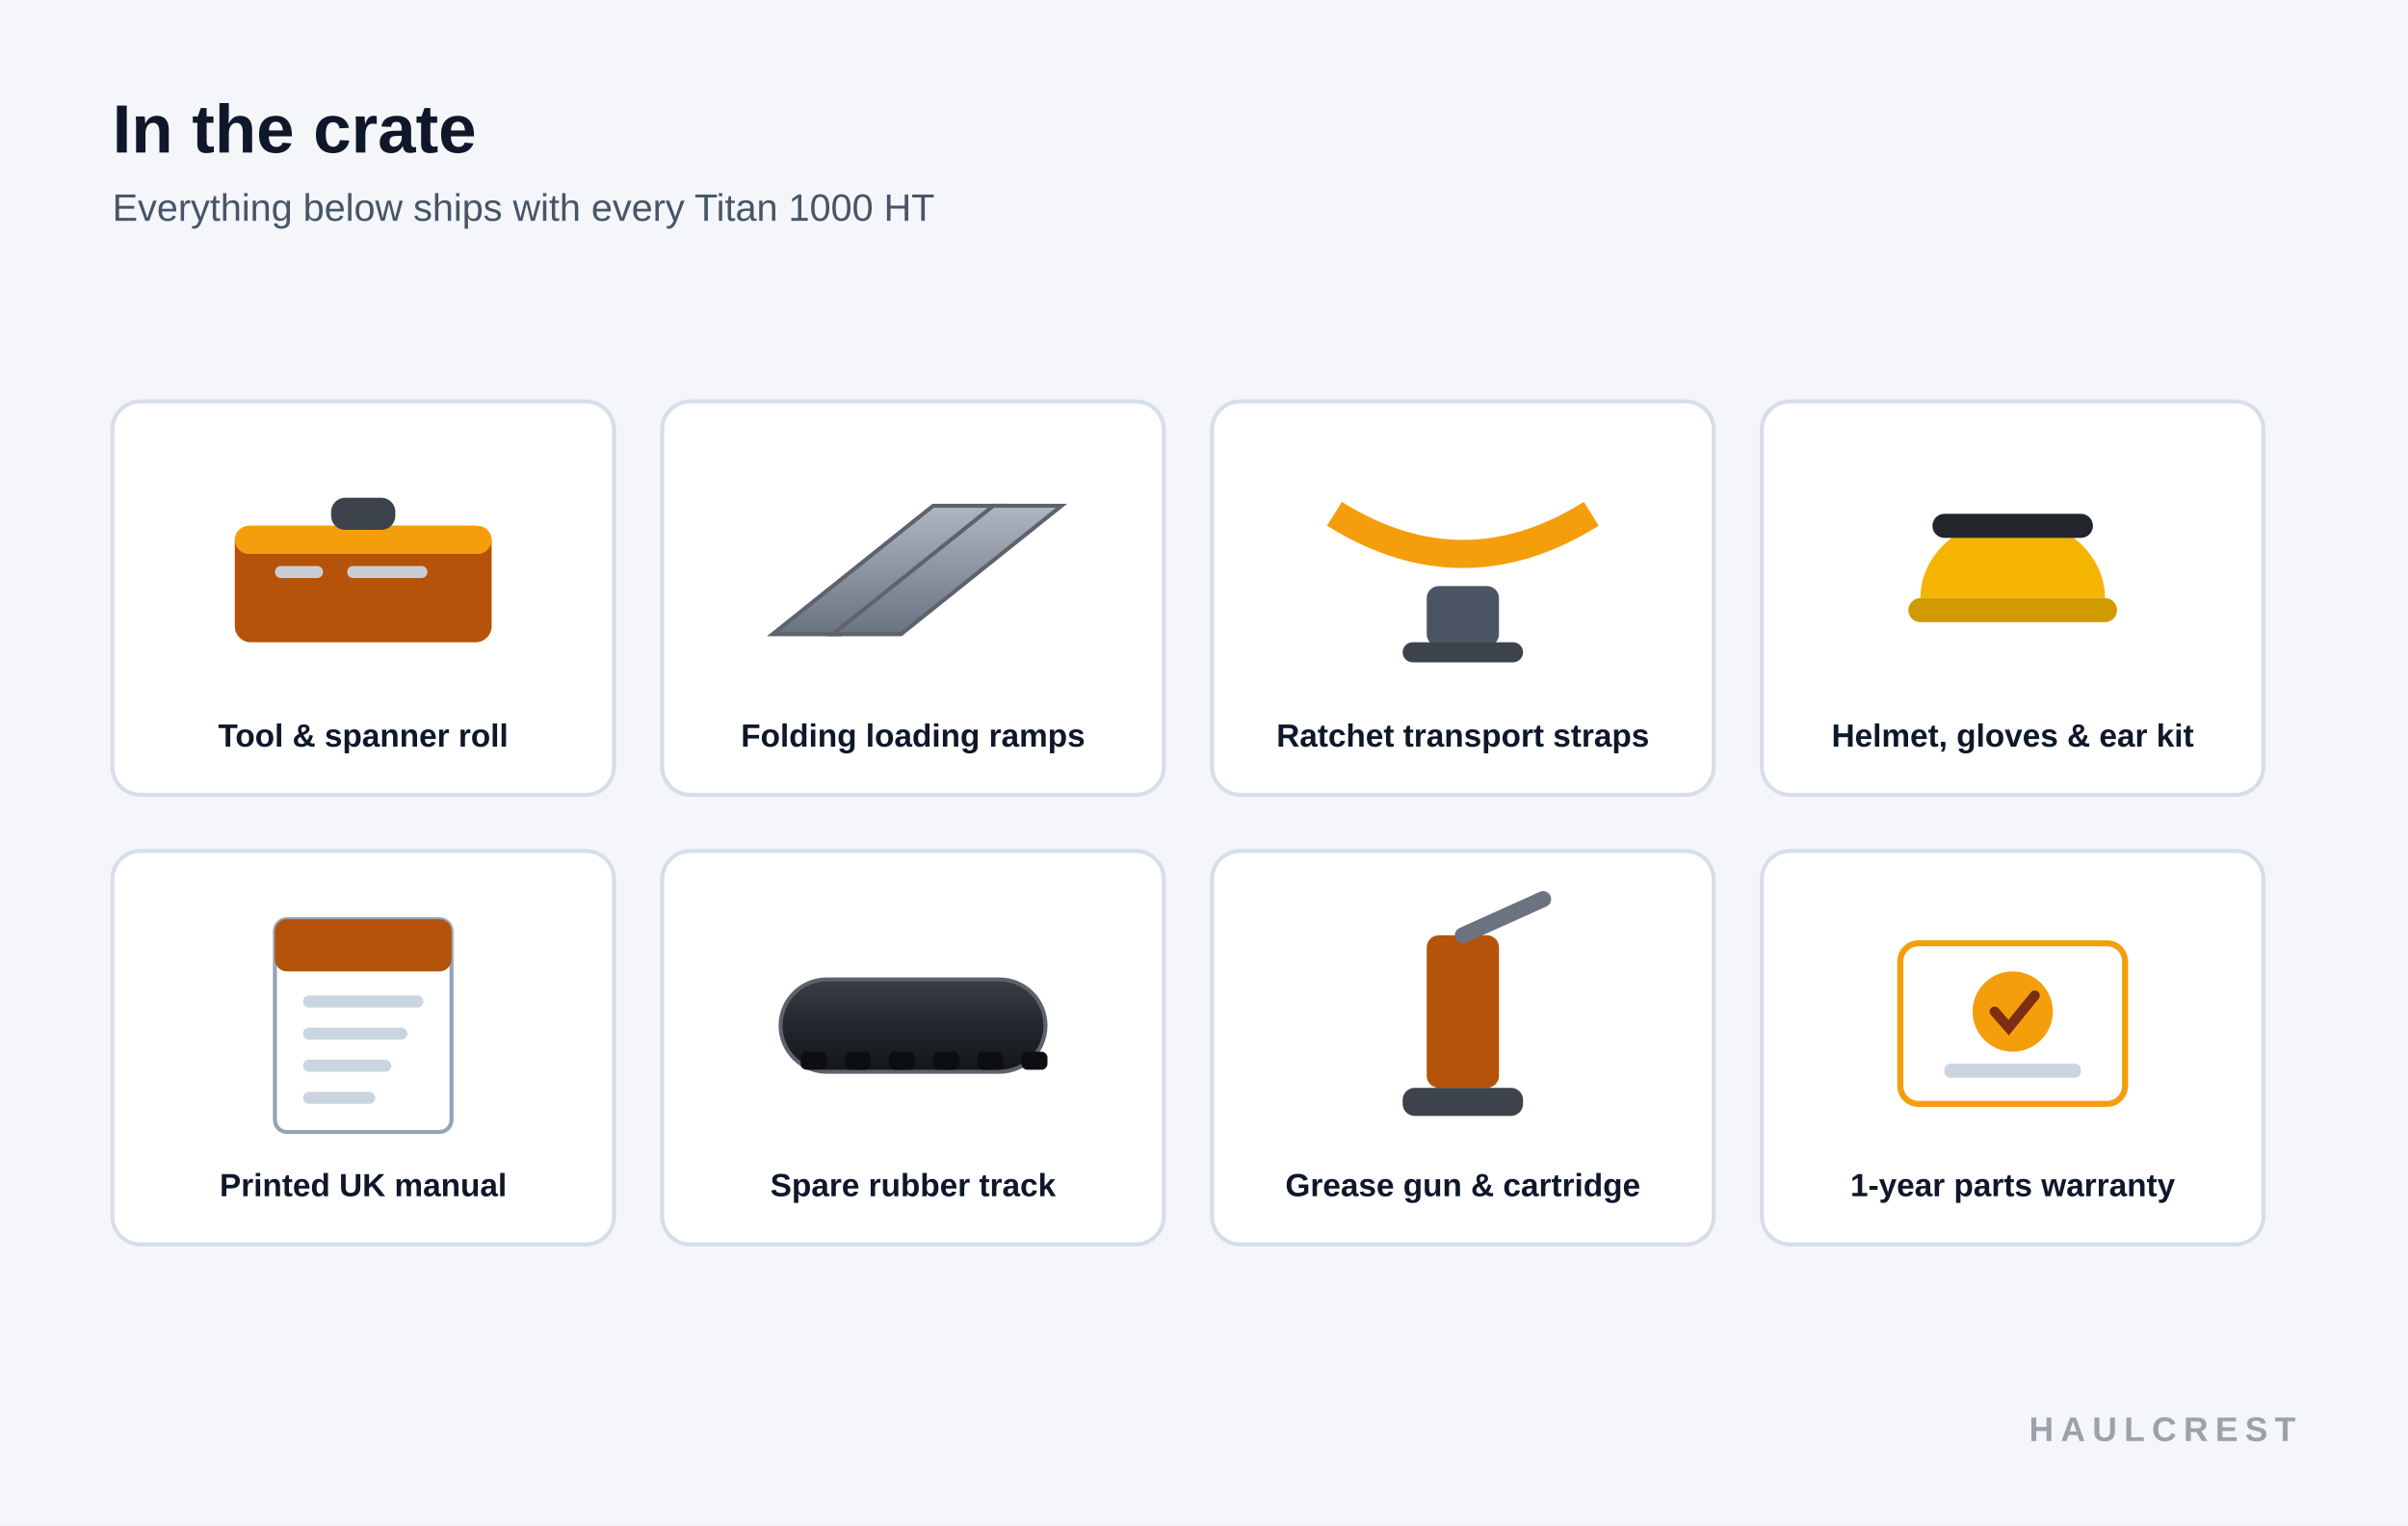
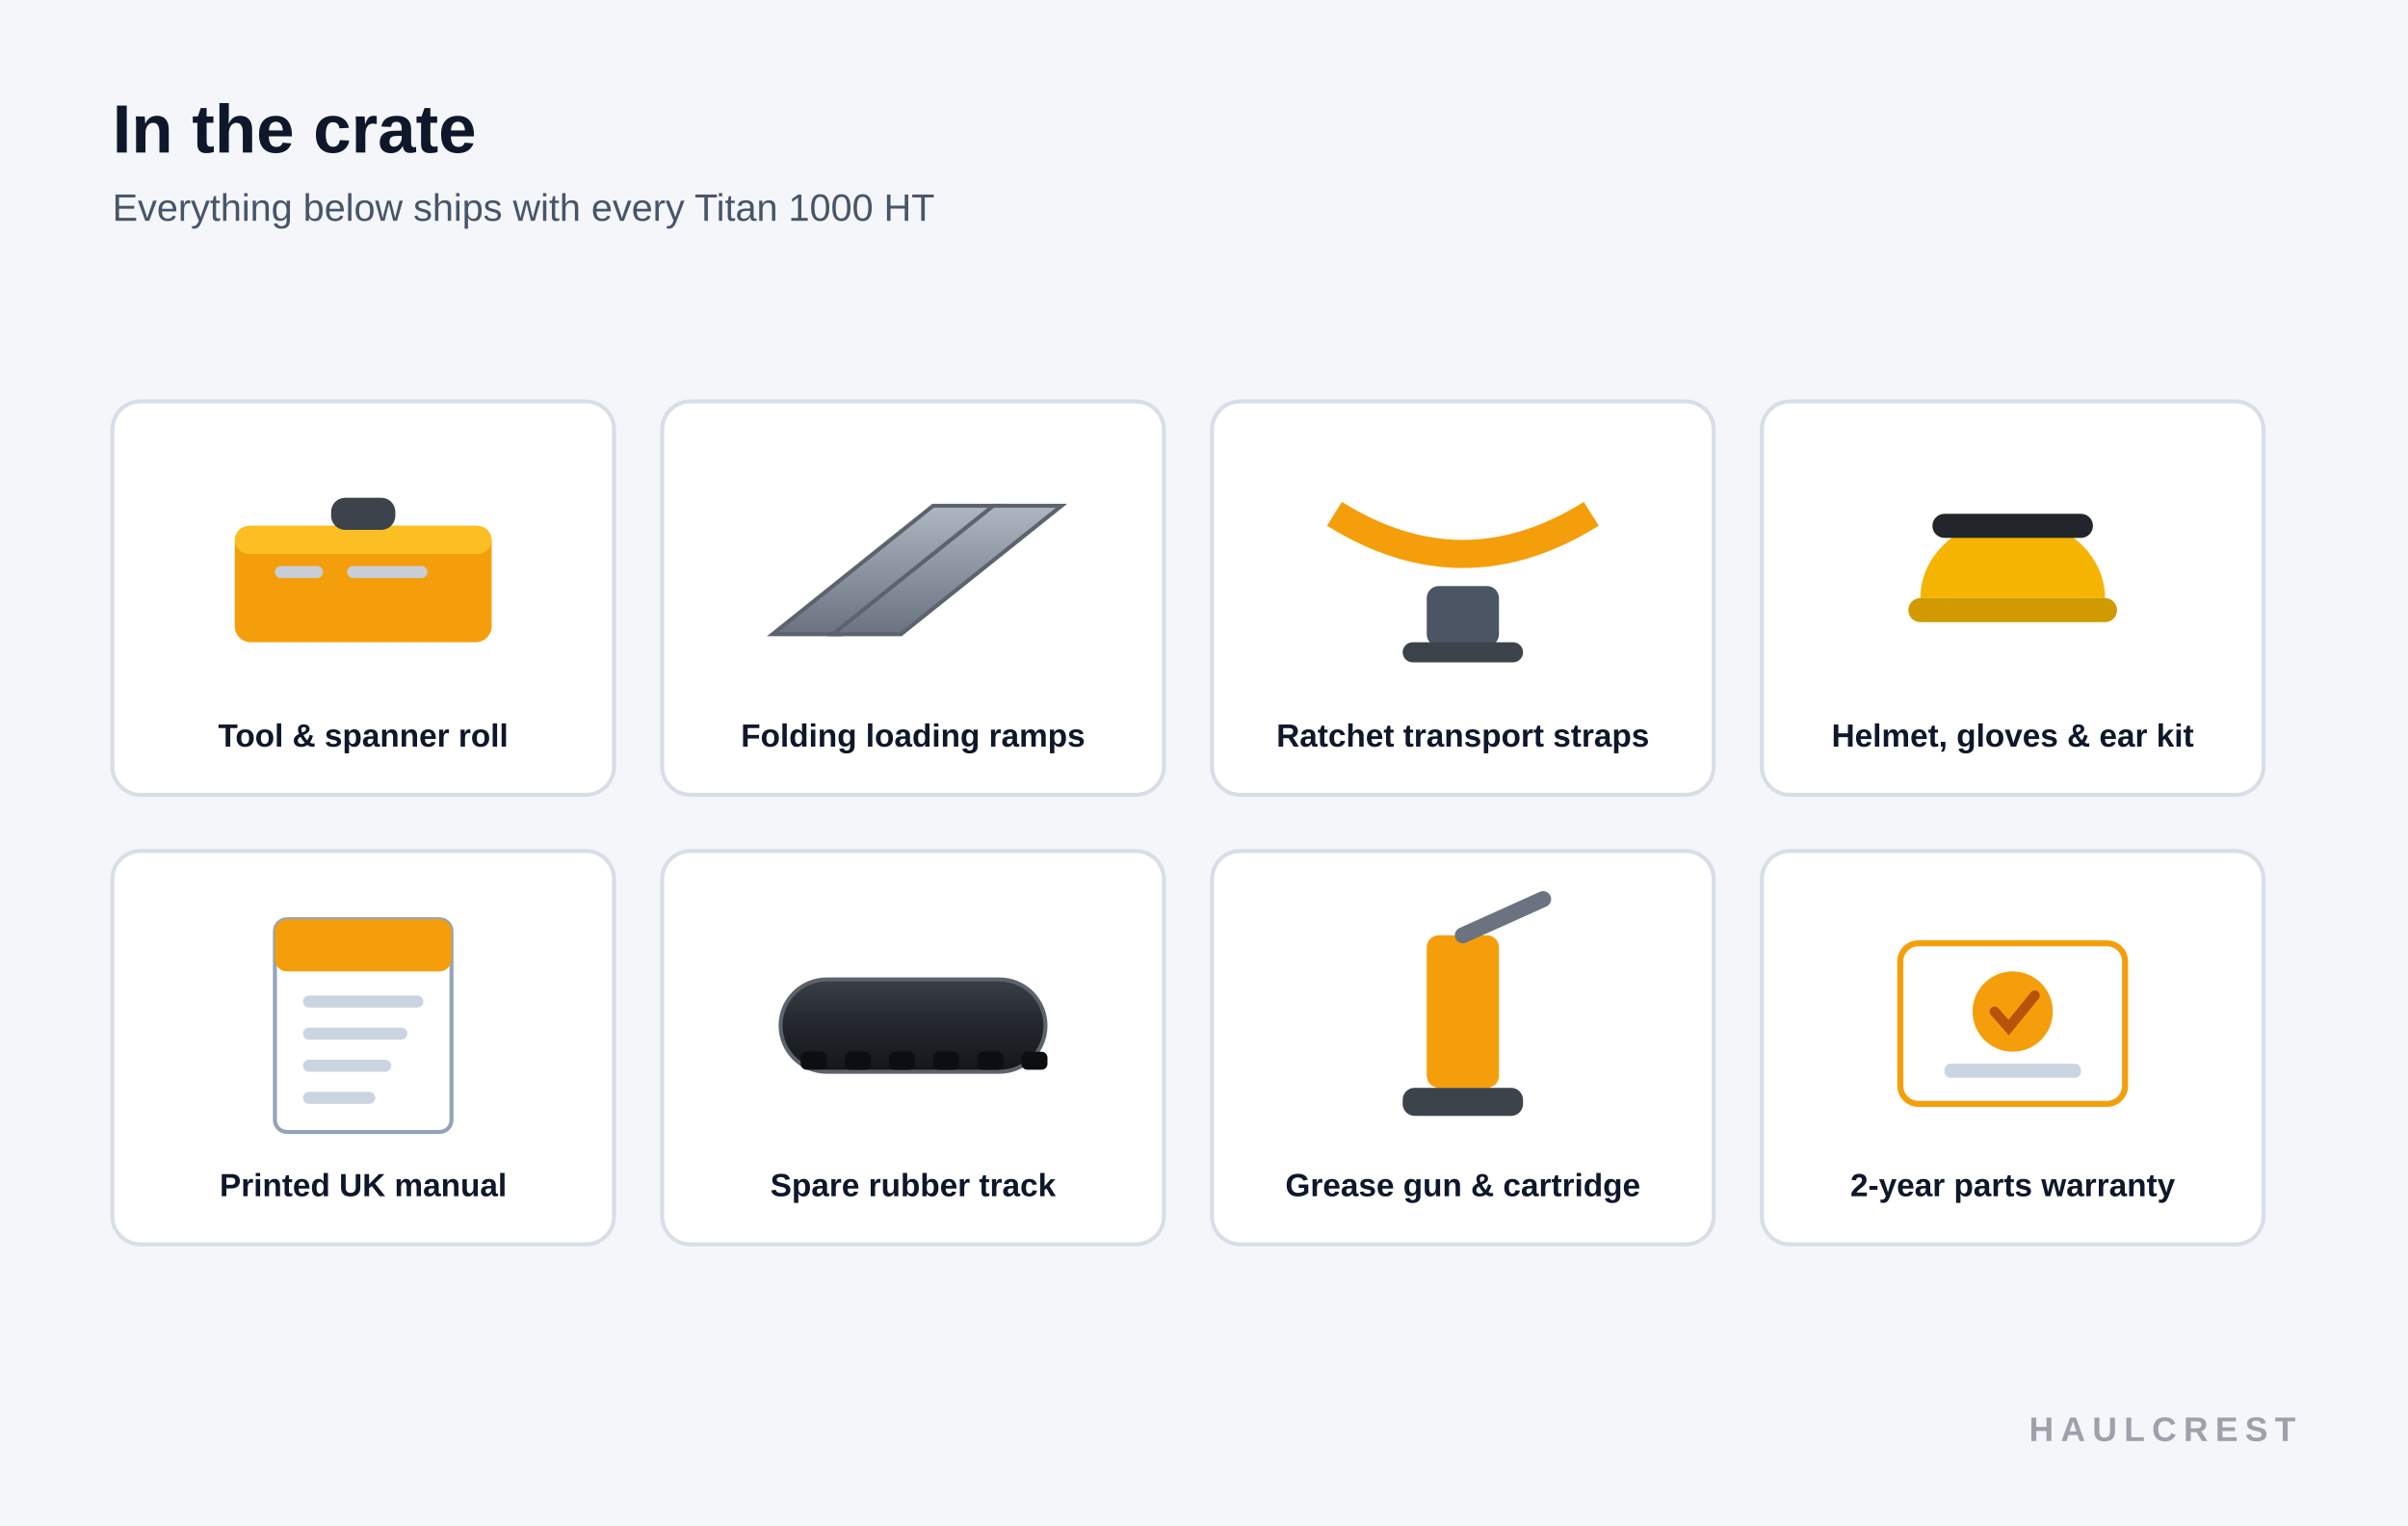
<svg xmlns="http://www.w3.org/2000/svg" viewBox="0 0 1200 760" width="1200" height="760" role="img">
  <defs>
    <linearGradient id="steel" x1="0" y1="0" x2="0" y2="1">
      <stop offset="0" stop-color="#6b7280" />
      <stop offset=".45" stop-color="#4b5563" />
      <stop offset="1" stop-color="#2a2f38" />
    </linearGradient>
    <linearGradient id="steelLite" x1="0" y1="0" x2="0" y2="1">
      <stop offset="0" stop-color="#aeb6c2" />
      <stop offset="1" stop-color="#6b7280" />
    </linearGradient>
    <linearGradient id="dark" x1="0" y1="0" x2="0" y2="1">
      <stop offset="0" stop-color="#31363f" />
      <stop offset="1" stop-color="#15181d" />
    </linearGradient>
    <linearGradient id="rubber" x1="0" y1="0" x2="0" y2="1">
      <stop offset="0" stop-color="#3a3f47" />
      <stop offset=".5" stop-color="#23272d" />
      <stop offset="1" stop-color="#131519" />
    </linearGradient>
    <radialGradient id="studioD" cx=".5" cy=".42" r=".78">
      <stop offset="0" stop-color="#232a33" />
      <stop offset=".6" stop-color="#141920" />
      <stop offset="1" stop-color="#0b0e13" />
    </radialGradient>
    <radialGradient id="studioL" cx=".5" cy=".4" r=".8">
      <stop offset="0" stop-color="#ffffff" />
      <stop offset=".65" stop-color="#eef1f5" />
      <stop offset="1" stop-color="#d7dce4" />
    </radialGradient>
    <linearGradient id="skyG" x1="0" y1="0" x2="0" y2="1">
      <stop offset="0" stop-color="#9fc0d8" />
      <stop offset=".55" stop-color="#cfe0ea" />
      <stop offset="1" stop-color="#e8eef2" />
    </linearGradient>
    <radialGradient id="shadow" cx=".5" cy=".5" r=".5">
      <stop offset="0" stop-color="#000" stop-opacity=".55" />
      <stop offset="1" stop-color="#000" stop-opacity="0" />
    </radialGradient>
    <linearGradient id="glassG" x1="0" y1="0" x2="1" y2="1">
      <stop offset="0" stop-color="#dfeaf2" stop-opacity=".9" />
      <stop offset="1" stop-color="#8fa6b8" stop-opacity=".75" />
    </linearGradient>
-     <linearGradient id="hc" x1="0" y1="0" x2="0" y2="1">
+     <linearGradient id="paint" x1="0" y1="0" x2="0" y2="1">
      <stop offset="0" stop-color="#fbbf24" />
      <stop offset=".5" stop-color="#f59e0b" />
      <stop offset="1" stop-color="#b45309" />
    </linearGradient>
-     <linearGradient id="hcTop" x1="0" y1="0" x2="1" y2="0">
+     <linearGradient id="paintTop" x1="0" y1="0" x2="1" y2="0">
      <stop offset="0" stop-color="#fbbf24" />
      <stop offset="1" stop-color="#f59e0b" />
    </linearGradient>
  </defs>
  <rect width="1200" height="760" fill="#f4f6f9" />
  <text x="56" y="76" font-family="Arial,Helvetica,sans-serif" font-weight="800" font-size="34" fill="#0f172a">In the crate</text>
  <text x="56" y="110" font-family="Arial,Helvetica,sans-serif" font-weight="500" font-size="19" fill="#475569">Everything below ships with every Titan 1000 HT</text>
  <rect x="56" y="200" width="250" height="196" rx="14" fill="#fff" stroke="#d8dee7" stroke-width="2" />
  <g transform="translate(181,286)">
-     <rect x="-64" y="-24" width="128" height="58" rx="8" fill="#b45309" />
-     <rect x="-64" y="-24" width="128" height="14" rx="7" fill="#f59e0b" />
+     <rect x="-64" y="-24" width="128" height="58" rx="8" fill="#f59e0b" />
+     <rect x="-64" y="-24" width="128" height="14" rx="7" fill="#fbbf24" />
    <rect x="-16" y="-38" width="32" height="16" rx="7" fill="#3d434b" />
    <rect x="-44" y="-4" width="24" height="6" rx="3" fill="#c9ced6" />
    <rect x="-8" y="-4" width="40" height="6" rx="3" fill="#c9ced6" />
  </g>
  <text x="181" y="372" text-anchor="middle" font-family="Arial,Helvetica,sans-serif" font-weight="700" font-size="16" fill="#0f172a">Tool &amp; spanner roll</text>
  <rect x="330" y="200" width="250" height="196" rx="14" fill="#fff" stroke="#d8dee7" stroke-width="2" />
  <g transform="translate(455,286)">
    <path d="M-70 30 L10 -34 L44 -34 L-36 30 Z" fill="url(#steelLite)" stroke="#5c636d" stroke-width="2" />
    <path d="M-40 30 L40 -34 L74 -34 L-6 30 Z" fill="url(#steelLite)" stroke="#5c636d" stroke-width="2" />
  </g>
  <text x="455" y="372" text-anchor="middle" font-family="Arial,Helvetica,sans-serif" font-weight="700" font-size="16" fill="#0f172a">Folding loading ramps</text>
  <rect x="604" y="200" width="250" height="196" rx="14" fill="#fff" stroke="#d8dee7" stroke-width="2" />
  <g transform="translate(729,286)">
    <path d="M-64 -30 q64 40 128 0" fill="none" stroke="#f59e0b" stroke-width="14" />
    <rect x="-18" y="6" width="36" height="30" rx="6" fill="#4b5563" />
    <rect x="-30" y="34" width="60" height="10" rx="5" fill="#3d434b" />
  </g>
  <text x="729" y="372" text-anchor="middle" font-family="Arial,Helvetica,sans-serif" font-weight="700" font-size="16" fill="#0f172a">Ratchet transport straps</text>
  <rect x="878" y="200" width="250" height="196" rx="14" fill="#fff" stroke="#d8dee7" stroke-width="2" />
  <g transform="translate(1003,286)">
    <path d="M-46 12 a46 40 0 0 1 92 0 z" fill="#f5b400" />
    <rect x="-52" y="12" width="104" height="12" rx="6" fill="#d19a00" />
    <rect x="-40" y="-30" width="80" height="12" rx="6" fill="#22262c" />
  </g>
  <text x="1003" y="372" text-anchor="middle" font-family="Arial,Helvetica,sans-serif" font-weight="700" font-size="16" fill="#0f172a">Helmet, gloves &amp; ear kit</text>
  <rect x="56" y="424" width="250" height="196" rx="14" fill="#fff" stroke="#d8dee7" stroke-width="2" />
  <g transform="translate(181,510)">
    <rect x="-44" y="-52" width="88" height="106" rx="6" fill="#fff" stroke="#94a3b8" stroke-width="2" />
-     <rect x="-44" y="-52" width="88" height="26" rx="6" fill="#b45309" />
+     <rect x="-44" y="-52" width="88" height="26" rx="6" fill="#f59e0b" />
    <rect x="-30" y="-14" width="60" height="6" rx="3" fill="#cbd5e1" />
    <rect x="-30" y="2" width="52" height="6" rx="3" fill="#cbd5e1" />
    <rect x="-30" y="18" width="44" height="6" rx="3" fill="#cbd5e1" />
    <rect x="-30" y="34" width="36" height="6" rx="3" fill="#cbd5e1" />
  </g>
  <text x="181" y="596" text-anchor="middle" font-family="Arial,Helvetica,sans-serif" font-weight="700" font-size="16" fill="#0f172a">Printed UK manual</text>
  <rect x="330" y="424" width="250" height="196" rx="14" fill="#fff" stroke="#d8dee7" stroke-width="2" />
  <g transform="translate(455,510)">
    <rect x="-66" y="-22" width="132" height="46" rx="23" fill="url(#rubber)" stroke="#5c636d" stroke-width="2" />
    <rect x="-56" y="14" width="13" height="9" rx="3" fill="#0c0e11" />
    <rect x="-34" y="14" width="13" height="9" rx="3" fill="#0c0e11" />
    <rect x="-12" y="14" width="13" height="9" rx="3" fill="#0c0e11" />
    <rect x="10" y="14" width="13" height="9" rx="3" fill="#0c0e11" />
    <rect x="32" y="14" width="13" height="9" rx="3" fill="#0c0e11" />
    <rect x="54" y="14" width="13" height="9" rx="3" fill="#0c0e11" />
  </g>
  <text x="455" y="596" text-anchor="middle" font-family="Arial,Helvetica,sans-serif" font-weight="700" font-size="16" fill="#0f172a">Spare rubber track</text>
  <rect x="604" y="424" width="250" height="196" rx="14" fill="#fff" stroke="#d8dee7" stroke-width="2" />
  <g transform="translate(729,510)">
-     <rect x="-18" y="-44" width="36" height="76" rx="6" fill="#b45309" />
+     <rect x="-18" y="-44" width="36" height="76" rx="6" fill="#f59e0b" />
    <rect x="-30" y="32" width="60" height="14" rx="6" fill="#3d434b" />
    <path d="M0 -44 l40 -18" stroke="#6b7280" stroke-width="8" stroke-linecap="round" />
  </g>
  <text x="729" y="596" text-anchor="middle" font-family="Arial,Helvetica,sans-serif" font-weight="700" font-size="16" fill="#0f172a">Grease gun &amp; cartridge</text>
  <rect x="878" y="424" width="250" height="196" rx="14" fill="#fff" stroke="#d8dee7" stroke-width="2" />
  <g transform="translate(1003,510)">
    <rect x="-56" y="-40" width="112" height="80" rx="9" fill="#fff" stroke="#f59e0b" stroke-width="3" />
    <circle cx="0" cy="-6" r="20" fill="#f59e0b" />
-     <path d="M-9 -6 l7 8 l13 -16" stroke="#7c2d12" stroke-width="5" fill="none" stroke-linecap="round" />
+     <path d="M-9 -6 l7 8 l13 -16" stroke="#b45309" stroke-width="5" fill="none" stroke-linecap="round" />
    <rect x="-34" y="20" width="68" height="7" rx="3" fill="#cbd5e1" />
  </g>
-   <text x="1003" y="596" text-anchor="middle" font-family="Arial,Helvetica,sans-serif" font-weight="700" font-size="16" fill="#0f172a">1-year parts warranty</text>
+   <text x="1003" y="596" text-anchor="middle" font-family="Arial,Helvetica,sans-serif" font-weight="700" font-size="16" fill="#0f172a">2-year parts warranty</text>
  <text x="1144" y="718" text-anchor="end" font-family="Arial,Helvetica,sans-serif" font-weight="800" font-size="17" letter-spacing="3.5" fill="#0f172a" opacity=".38">HAULCREST</text>
</svg>
